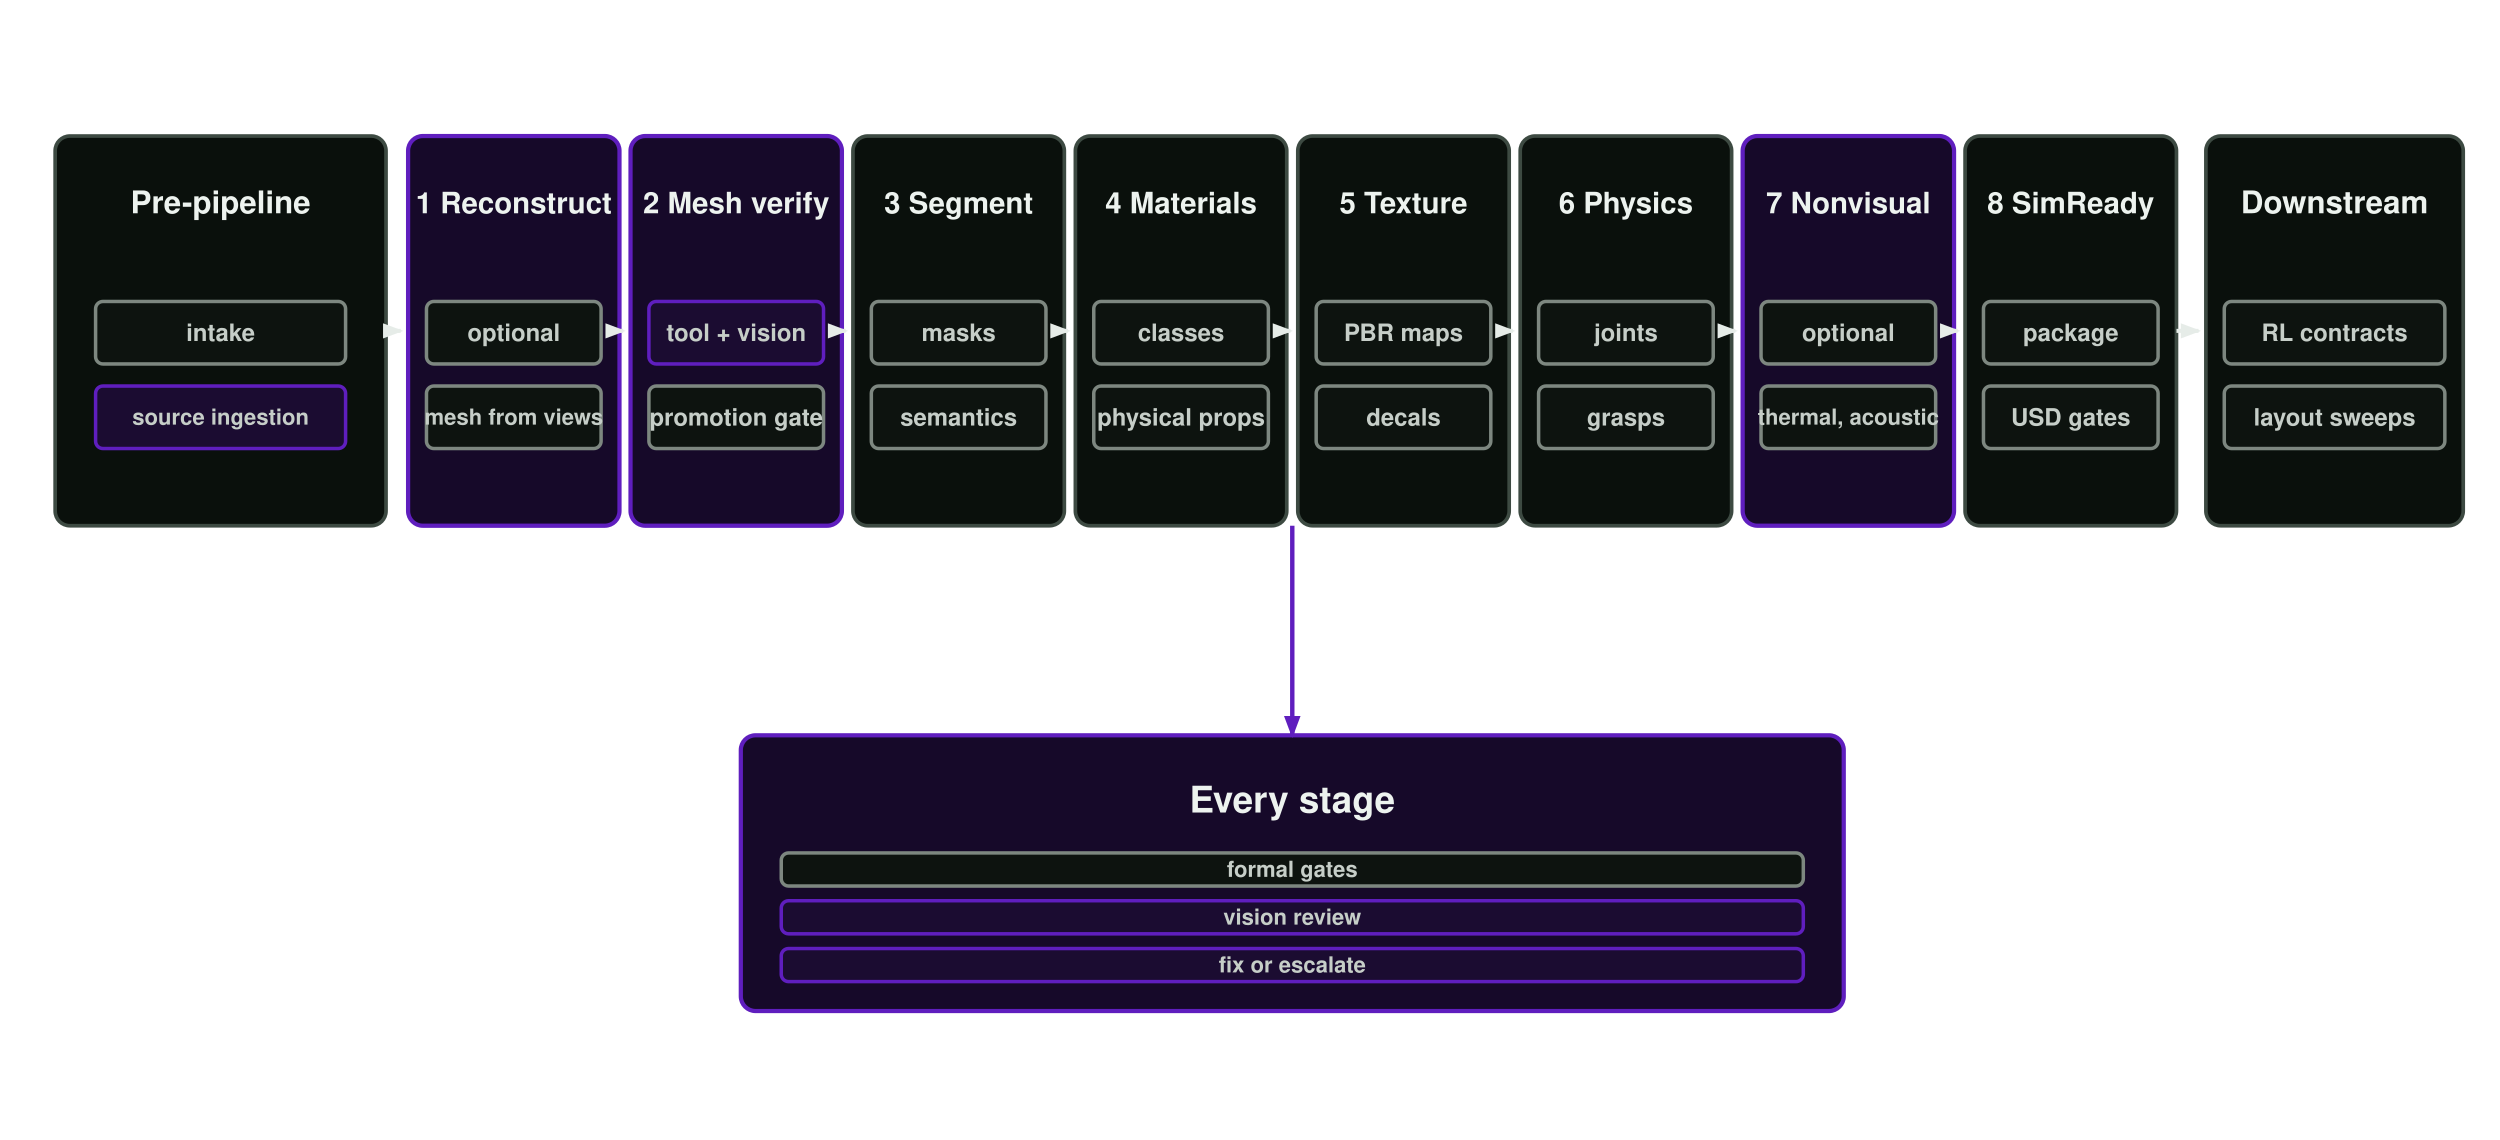
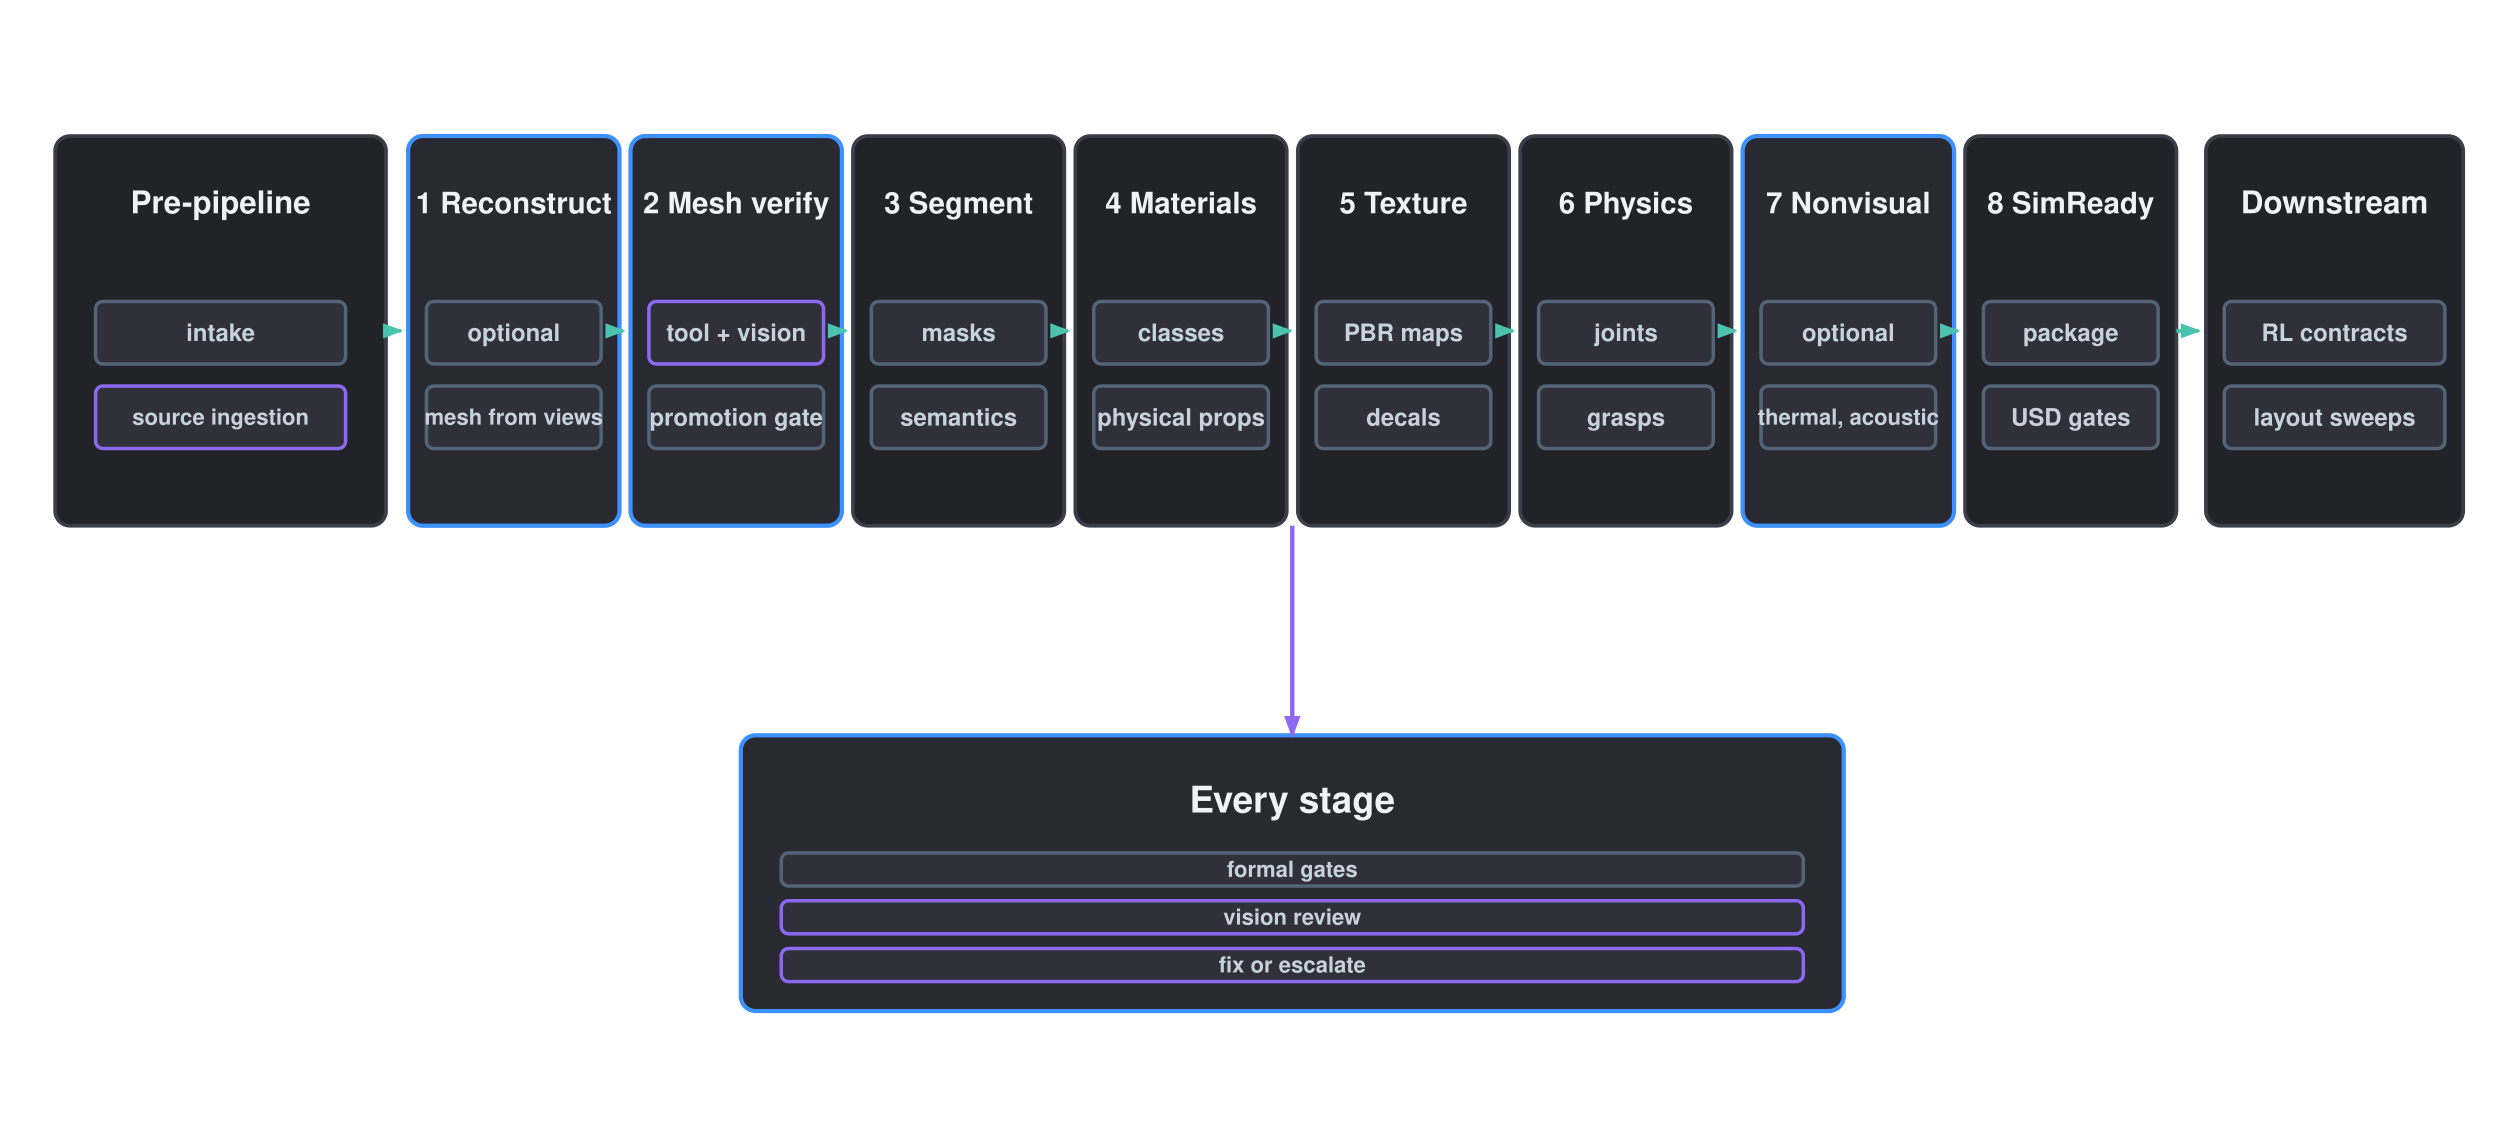
<svg xmlns="http://www.w3.org/2000/svg" width="1360" height="620" viewBox="0 0 1360 620" role="img" aria-labelledby="title desc">
  <defs>
    <style>
      .bg { fill: transparent; }
-       .box { fill: #0a100c; stroke: #3d4a42; stroke-width: 2; }
-       .boxHot { fill: #0b1608; stroke: #76b900; stroke-width: 2.3; }
-       .boxAccent { fill: #160929; stroke: #5f1ebe; stroke-width: 2.3; }
-       .inner { fill: #0d130f; stroke: #7d8780; stroke-width: 1.9; }
-       .innerHot { fill: #0d1809; stroke: #76b900; stroke-width: 1.9; }
-       .innerAccent { fill: #1b0c31; stroke: #5f1ebe; stroke-width: 1.9; }
-       .label { fill: #edf3ef; font-family: Aptos, Helvetica, sans-serif; font-size: 20px; font-weight: 680; }
-       .small { fill: #c6cec8; font-family: Aptos, Helvetica, sans-serif; font-size: 13px; font-weight: 620; }
-       .line { stroke: #e6ece8; stroke-width: 2.2; fill: none; marker-end: url(#arrow); }
-       .greenLine { stroke: #76b900; stroke-width: 2.4; fill: none; marker-end: url(#arrowGreen); }
-       .accentLine { stroke: #5f1ebe; stroke-width: 2.4; fill: none; marker-end: url(#arrowAccent); }
+       .box { fill: #222229; stroke: #3b3e49; stroke-width: 2; }
+       .boxHot { fill: #292931; stroke: #3c91ff; stroke-width: 2.3; }
+       .inner { fill: #2f3039; stroke: #526476; stroke-width: 1.9; }
+       .innerHot { fill: #292931; stroke: #3c91ff; stroke-width: 1.9; }
+       .innerAccent { fill: #2f3039; stroke: #8c69f0; stroke-width: 1.9; }
+       .label { fill: #f0f2f8; font-family: Aptos, Helvetica, sans-serif; font-size: 20px; font-weight: 680; }
+       .small { fill: #c8d2dd; font-family: Aptos, Helvetica, sans-serif; font-size: 13px; font-weight: 620; }
+       .line { stroke: #4bc3af; stroke-width: 2.2; fill: none; marker-end: url(#arrow); }
+       .primaryLine { stroke: #3c91ff; stroke-width: 2.4; fill: none; marker-end: url(#arrowPrimary); }
+       .accentLine { stroke: #8c69f0; stroke-width: 2.4; fill: none; marker-end: url(#arrowAccent); }
    </style>
    <marker id="arrow" viewBox="0 0 8 8" refX="7" refY="4" markerWidth="5" markerHeight="5" orient="auto-start-reverse">
-       <path d="M 0 1 L 8 4 L 0 7 z" fill="#e6ece8" />
+       <path d="M 0 1 L 8 4 L 0 7 z" fill="#4bc3af" />
    </marker>
-     <marker id="arrowGreen" viewBox="0 0 8 8" refX="7" refY="4" markerWidth="5" markerHeight="5" orient="auto-start-reverse">
-       <path d="M 0 1 L 8 4 L 0 7 z" fill="#76b900" />
+     <marker id="arrowPrimary" viewBox="0 0 8 8" refX="7" refY="4" markerWidth="5" markerHeight="5" orient="auto-start-reverse">
+       <path d="M 0 1 L 8 4 L 0 7 z" fill="#3c91ff" />
    </marker>
    <marker id="arrowAccent" viewBox="0 0 8 8" refX="7" refY="4" markerWidth="5" markerHeight="5" orient="auto-start-reverse">
-       <path d="M 0 1 L 8 4 L 0 7 z" fill="#5f1ebe" />
+       <path d="M 0 1 L 8 4 L 0 7 z" fill="#8c69f0" />
    </marker>
  </defs>
  <rect class="box" x="30" y="74" width="180" height="212" rx="8" />
  <text class="label" x="120.0" y="116" text-anchor="middle" style="font-size:17px">Pre-pipeline</text>
  <rect class="inner" x="52" y="164" width="136" height="34" rx="4" />
  <text class="small" x="120.0" y="185.5" text-anchor="middle" style="font-size:13px">intake</text>
  <rect class="innerAccent" x="52" y="210" width="136" height="34" rx="4" />
  <text class="small" x="120.0" y="231.0" text-anchor="middle" style="font-size:12px">source ingestion</text>
-   <rect class="boxAccent" x="222" y="74" width="115" height="212" rx="8" />
+   <rect class="boxHot" x="222" y="74" width="115" height="212" rx="8" />
  <text class="label" x="279.5" y="116" text-anchor="middle" style="font-size:16px">1 Reconstruct</text>
  <rect class="inner" x="232" y="164" width="95" height="34" rx="4" />
  <text class="small" x="279.5" y="185.5" text-anchor="middle" style="font-size:13px">optional</text>
  <rect class="inner" x="232" y="210" width="95" height="34" rx="4" />
  <text class="small" x="279.5" y="231.0" text-anchor="middle" style="font-size:12px">mesh from views</text>
  <path class="line" d="M337 180 L339 180" />
-   <rect class="boxAccent" x="343" y="74" width="115" height="212" rx="8" />
+   <rect class="boxHot" x="343" y="74" width="115" height="212" rx="8" />
  <text class="label" x="400.5" y="116" text-anchor="middle" style="font-size:16px">2 Mesh verify</text>
  <rect class="innerAccent" x="353" y="164" width="95" height="34" rx="4" />
  <text class="small" x="400.5" y="185.5" text-anchor="middle" style="font-size:13px">tool + vision</text>
  <rect class="inner" x="353" y="210" width="95" height="34" rx="4" />
  <text class="small" x="400.5" y="231.5" text-anchor="middle" style="font-size:13px">promotion gate</text>
  <path class="line" d="M458 180 L460 180" />
  <rect class="box" x="464" y="74" width="115" height="212" rx="8" />
  <text class="label" x="521.5" y="116" text-anchor="middle" style="font-size:16px">3 Segment</text>
  <rect class="inner" x="474" y="164" width="95" height="34" rx="4" />
  <text class="small" x="521.5" y="185.5" text-anchor="middle" style="font-size:13px">masks</text>
  <rect class="inner" x="474" y="210" width="95" height="34" rx="4" />
  <text class="small" x="521.5" y="231.5" text-anchor="middle" style="font-size:13px">semantics</text>
  <path class="line" d="M579 180 L581 180" />
  <rect class="box" x="585" y="74" width="115" height="212" rx="8" />
  <text class="label" x="642.5" y="116" text-anchor="middle" style="font-size:16px">4 Materials</text>
  <rect class="inner" x="595" y="164" width="95" height="34" rx="4" />
  <text class="small" x="642.5" y="185.5" text-anchor="middle" style="font-size:13px">classes</text>
  <rect class="inner" x="595" y="210" width="95" height="34" rx="4" />
  <text class="small" x="642.5" y="231.5" text-anchor="middle" style="font-size:13px">physical props</text>
  <path class="line" d="M700 180 L702 180" />
  <rect class="box" x="706" y="74" width="115" height="212" rx="8" />
  <text class="label" x="763.5" y="116" text-anchor="middle" style="font-size:16px">5 Texture</text>
  <rect class="inner" x="716" y="164" width="95" height="34" rx="4" />
  <text class="small" x="763.5" y="185.5" text-anchor="middle" style="font-size:13px">PBR maps</text>
  <rect class="inner" x="716" y="210" width="95" height="34" rx="4" />
  <text class="small" x="763.5" y="231.5" text-anchor="middle" style="font-size:13px">decals</text>
  <path class="line" d="M821 180 L823 180" />
  <rect class="box" x="827" y="74" width="115" height="212" rx="8" />
  <text class="label" x="884.5" y="116" text-anchor="middle" style="font-size:16px">6 Physics</text>
  <rect class="inner" x="837" y="164" width="95" height="34" rx="4" />
  <text class="small" x="884.5" y="185.5" text-anchor="middle" style="font-size:13px">joints</text>
  <rect class="inner" x="837" y="210" width="95" height="34" rx="4" />
  <text class="small" x="884.5" y="231.5" text-anchor="middle" style="font-size:13px">grasps</text>
  <path class="line" d="M942 180 L944 180" />
-   <rect class="boxAccent" x="948" y="74" width="115" height="212" rx="8" />
+   <rect class="boxHot" x="948" y="74" width="115" height="212" rx="8" />
  <text class="label" x="1005.5" y="116" text-anchor="middle" style="font-size:16px">7 Nonvisual</text>
  <rect class="inner" x="958" y="164" width="95" height="34" rx="4" />
  <text class="small" x="1005.5" y="185.5" text-anchor="middle" style="font-size:13px">optional</text>
  <rect class="inner" x="958" y="210" width="95" height="34" rx="4" />
  <text class="small" x="1005.5" y="231.0" text-anchor="middle" style="font-size:12px">thermal, acoustic</text>
  <path class="line" d="M1063 180 L1065 180" />
  <rect class="box" x="1069" y="74" width="115" height="212" rx="8" />
  <text class="label" x="1126.5" y="116" text-anchor="middle" style="font-size:16px">8 SimReady</text>
  <rect class="inner" x="1079" y="164" width="95" height="34" rx="4" />
  <text class="small" x="1126.5" y="185.5" text-anchor="middle" style="font-size:13px">package</text>
  <rect class="inner" x="1079" y="210" width="95" height="34" rx="4" />
  <text class="small" x="1126.5" y="231.5" text-anchor="middle" style="font-size:13px">USD gates</text>
  <path class="line" d="M210 180 L218 180" />
  <rect class="box" x="1200" y="74" width="140" height="212" rx="8" />
  <text class="label" x="1270.0" y="116" text-anchor="middle" style="font-size:17px">Downstream</text>
  <rect class="inner" x="1210" y="164" width="120" height="34" rx="4" />
  <text class="small" x="1270.0" y="185.5" text-anchor="middle" style="font-size:13px">RL contracts</text>
  <rect class="inner" x="1210" y="210" width="120" height="34" rx="4" />
  <text class="small" x="1270.0" y="231.5" text-anchor="middle" style="font-size:13px">layout sweeps</text>
  <path class="line" d="M1184 180 L1196 180" />
-   <rect class="boxAccent" x="403" y="400" width="600" height="150" rx="8" />
+   <rect class="boxHot" x="403" y="400" width="600" height="150" rx="8" />
  <text class="label" x="703.0" y="442" text-anchor="middle">Every stage</text>
  <rect class="inner" x="425" y="464" width="556" height="18" rx="4" />
  <text class="small" x="703.0" y="477.0" text-anchor="middle" style="font-size:12px">formal gates</text>
  <rect class="innerAccent" x="425" y="490" width="556" height="18" rx="4" />
  <text class="small" x="703.0" y="503.0" text-anchor="middle" style="font-size:12px">vision review</text>
  <rect class="innerAccent" x="425" y="516" width="556" height="18" rx="4" />
  <text class="small" x="703.0" y="529.0" text-anchor="middle" style="font-size:12px">fix or escalate</text>
  <path class="accentLine" d="M703 286 L703 400" />
</svg>
